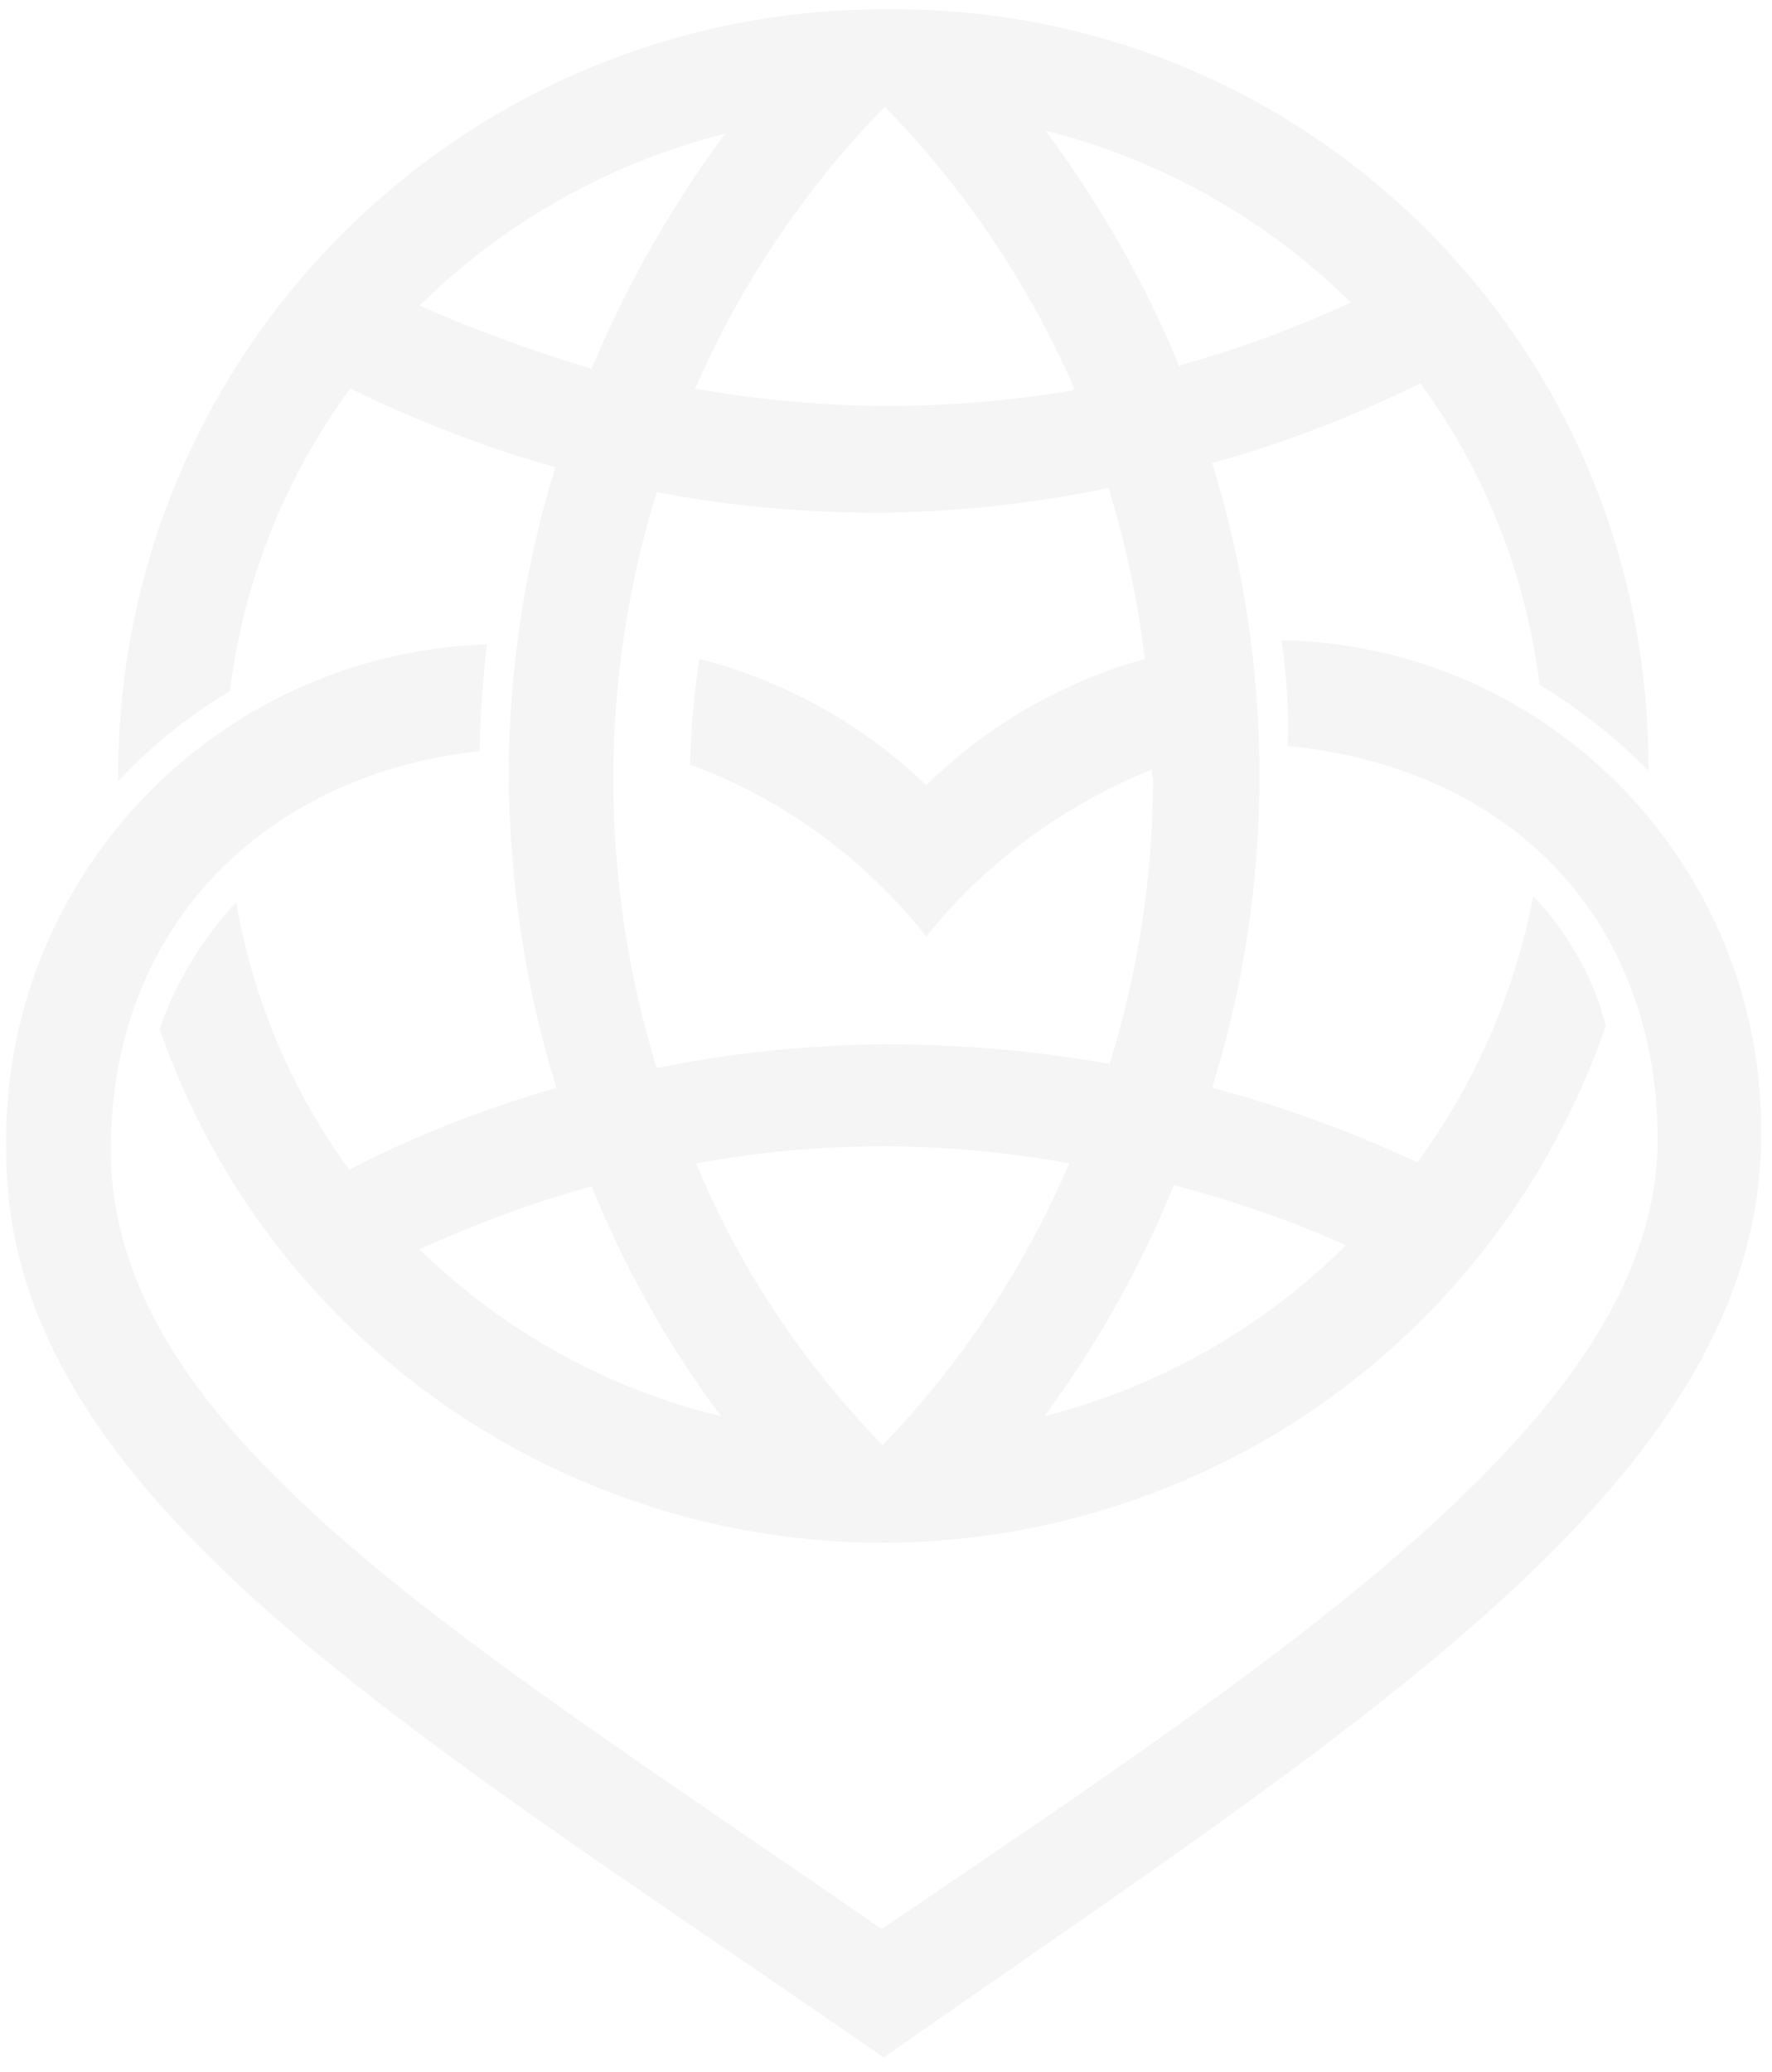
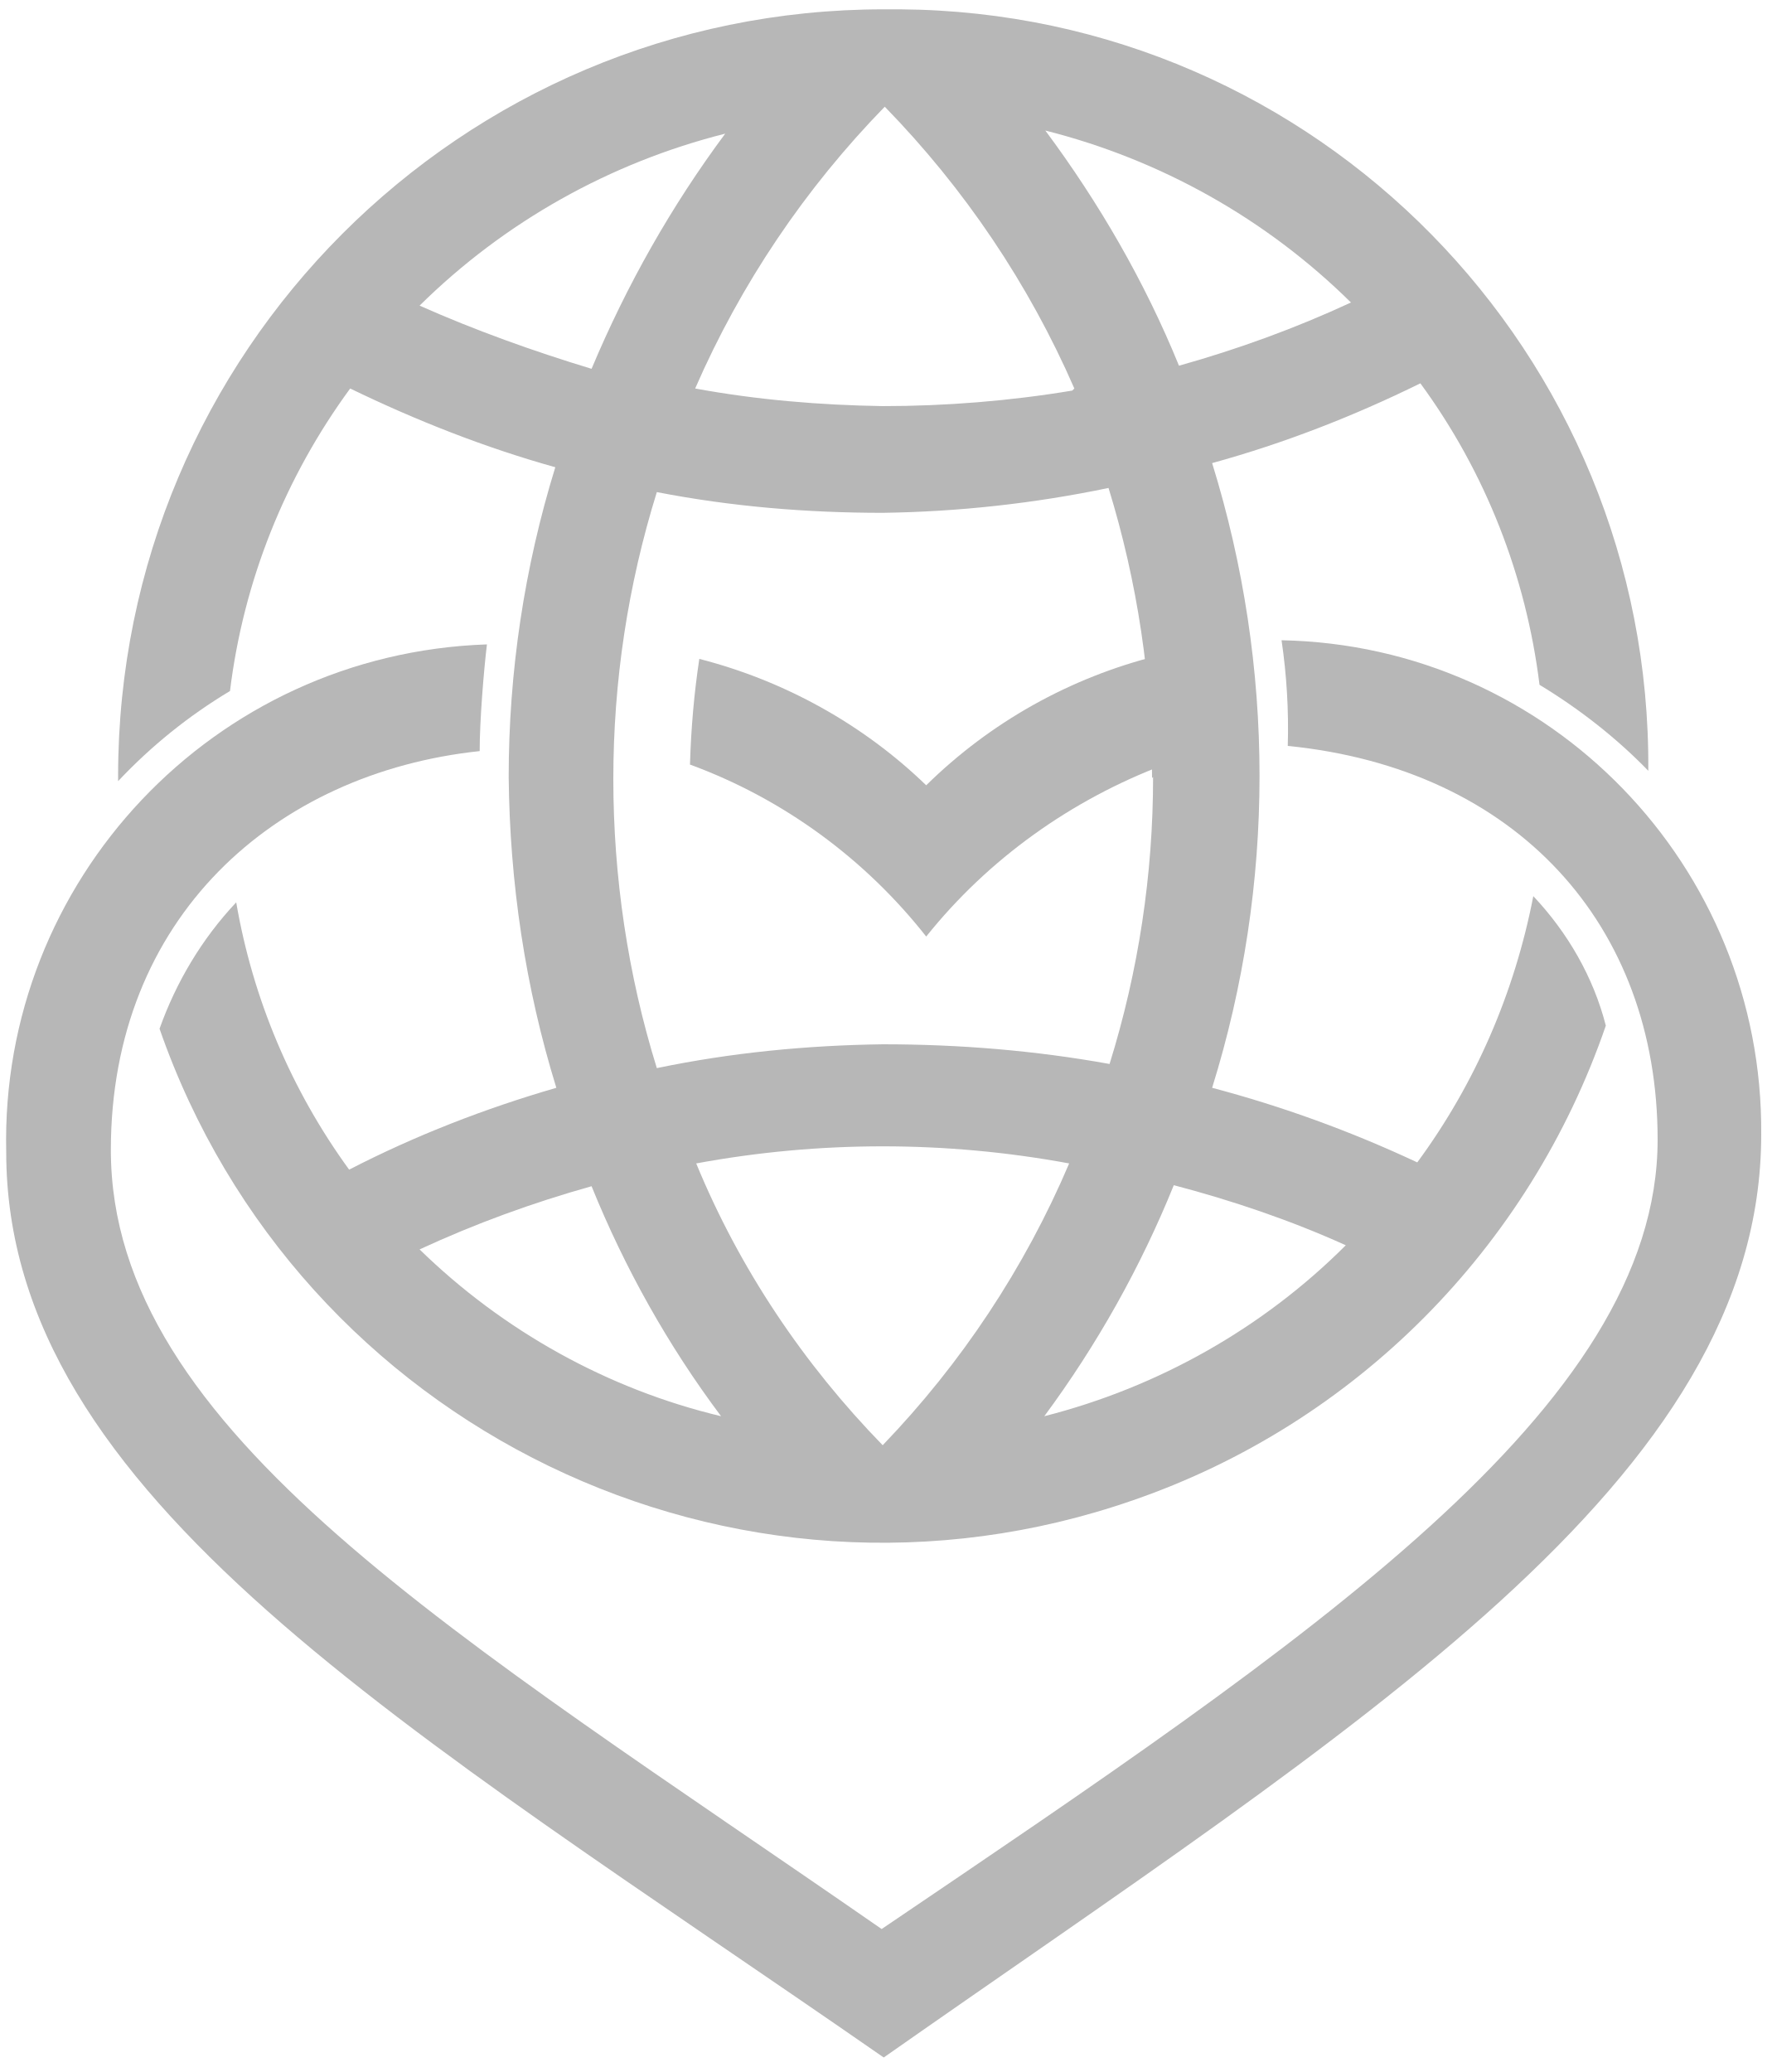
<svg xmlns="http://www.w3.org/2000/svg" version="1.1" id="Layer_1" x="0px" y="0px" viewBox="0 0 171 200" style="enable-background:new 0 0 171 200;" xml:space="preserve">
  <style type="text/css">
- 	.st0{fill:#F6F5F5;}
+ 	.st0{fill:#B7B7B7;}
</style>
-   <path class="st0" d="M148,86.5c-1.8,9.3-5.6,18.1-11.2,25.7c-6.4-3-13-5.4-19.8-7.2c6.1-19.6,6.1-40.6,0-60.3  c6.9-1.9,13.6-4.5,20.1-7.7c6.3,8.6,10.2,18.6,11.5,29.1c3.8,2.3,7.4,5.1,10.5,8.3c0.3-40.3-32-73.2-72.2-73.5c-0.5,0-1.1,0-1.6,0  c-40.8,0-73.9,33.1-73.9,74c0,0,0,0.3,0,0.5c3.2-3.4,6.8-6.3,10.8-8.7c1.3-10.6,5.3-20.6,11.6-29.2c6.4,3.1,13,5.7,19.8,7.6  c-3,9.7-4.5,19.8-4.5,29.9c0.1,10.2,1.6,20.3,4.6,30c-6.9,2-13.6,4.6-20,7.9c-5.6-7.7-9.3-16.5-10.9-25.8c-3.3,3.5-5.8,7.7-7.4,12.2  c13.4,38.5,55.5,58.9,94,45.5c21.4-7.4,38.2-24.3,45.6-45.8C153.8,94.3,151.3,90,148,86.5 M130.4,29.2c-5.4,2.5-10.9,4.5-16.6,6.1  c-3.3-8.1-7.7-15.7-12.9-22.7C112,15.4,122.2,21.1,130.4,29.2 M111.3,75c0,9.4-1.4,18.7-4.2,27.7c-7.2-1.3-14.5-1.9-21.9-1.9  c-7.3,0.1-14.6,0.8-21.8,2.3c-2.8-9-4.2-18.5-4.2-27.9c0-9.4,1.4-18.7,4.2-27.7c7.2,1.4,14.5,2,21.8,2c7.3-0.1,14.6-0.9,21.8-2.4  c2.8,9.1,4.2,18.5,4.2,28 M103.5,37.7c-6,1-12.2,1.5-18.3,1.5c-6.1-0.1-12.1-0.6-18.1-1.7c4.4-10.1,10.6-19.3,18.3-27.2  c7.7,7.9,13.9,17.1,18.3,27.2 M40.5,29.5c8.2-8.1,18.4-13.8,29.5-16.6c-5.2,7-9.5,14.6-12.9,22.7C51.5,33.9,45.9,31.9,40.5,29.5   M40.5,120.6c5.4-2.5,10.9-4.5,16.6-6.1c3.2,7.9,7.4,15.4,12.5,22.2C58.7,134.1,48.6,128.5,40.5,120.6 M67.2,112.3  c11.9-2.2,24.1-2.2,36,0c-4.3,10.1-10.4,19.3-18,27.2C77.6,131.7,71.4,122.5,67.2,112.3 M100.8,136.7c5.1-6.9,9.3-14.4,12.5-22.3  c5.7,1.5,11.3,3.4,16.6,5.8C121.9,128.2,111.8,133.9,100.8,136.7" />
+   <path class="st0" d="M148,86.5c-1.8,9.3-5.6,18.1-11.2,25.7c-6.4-3-13-5.4-19.8-7.2c6.1-19.6,6.1-40.6,0-60.3  c6.9-1.9,13.6-4.5,20.1-7.7c6.3,8.6,10.2,18.6,11.5,29.1c3.8,2.3,7.4,5.1,10.5,8.3c0.3-40.3-32-73.2-72.2-73.5c-0.5,0-1.1,0-1.6,0  c-40.8,0-73.9,33.1-73.9,74c0,0,0,0.3,0,0.5c3.2-3.4,6.8-6.3,10.8-8.7c1.3-10.6,5.3-20.6,11.6-29.2c6.4,3.1,13,5.7,19.8,7.6  c-3,9.7-4.5,19.8-4.5,29.9c0.1,10.2,1.6,20.3,4.6,30c-6.9,2-13.6,4.6-20,7.9c-5.6-7.7-9.3-16.5-10.9-25.8c-3.3,3.5-5.8,7.7-7.4,12.2  c13.4,38.5,55.5,58.9,94,45.5c21.4-7.4,38.2-24.3,45.6-45.8C153.8,94.3,151.3,90,148,86.5 M130.4,29.2c-5.4,2.5-10.9,4.5-16.6,6.1  c-3.3-8.1-7.7-15.7-12.9-22.7C112,15.4,122.2,21.1,130.4,29.2 M111.3,75c0,9.4-1.4,18.7-4.2,27.7c-7.2-1.3-14.5-1.9-21.9-1.9  c-7.3,0.1-14.6,0.8-21.8,2.3c-2.8-9-4.2-18.5-4.2-27.9s1.4-18.7,4.2-27.7c7.2,1.4,14.5,2,21.8,2c7.3-0.1,14.6-0.9,21.8-2.4  c2.8,9.1,4.2,18.5,4.2,28 M103.5,37.7c-6,1-12.2,1.5-18.3,1.5c-6.1-0.1-12.1-0.6-18.1-1.7c4.4-10.1,10.6-19.3,18.3-27.2  c7.7,7.9,13.9,17.1,18.3,27.2 M40.5,29.5c8.2-8.1,18.4-13.8,29.5-16.6c-5.2,7-9.5,14.6-12.9,22.7C51.5,33.9,45.9,31.9,40.5,29.5   M40.5,120.6c5.4-2.5,10.9-4.5,16.6-6.1c3.2,7.9,7.4,15.4,12.5,22.2C58.7,134.1,48.6,128.5,40.5,120.6 M67.2,112.3  c11.9-2.2,24.1-2.2,36,0c-4.3,10.1-10.4,19.3-18,27.2C77.6,131.7,71.4,122.5,67.2,112.3 M100.8,136.7c5.1-6.9,9.3-14.4,12.5-22.3  c5.7,1.5,11.3,3.4,16.6,5.8C121.9,128.2,111.8,133.9,100.8,136.7" />
  <path class="st0" d="M66.6,73.8c9,3.3,16.9,9.1,22.8,16.6c6-7.5,14-13.2,23-16.6c0.2-3.5-0.1-7.1-0.7-10.5  c-8.4,2.1-16.1,6.4-22.3,12.5c-6.1-5.9-13.7-10.1-21.9-12.2C67,66.9,66.7,70.3,66.6,73.8" />
  <path class="st0" d="M123.7,61.8c0.5,3.4,0.7,6.8,0.6,10.2c22.1,2.2,35.7,17.3,35.7,38c0,25.9-33.7,48.3-74.9,76.2  c-40.8-28.3-74.4-48-74.4-75.2c0-22.4,15.8-36.4,35.6-38.5c0-3,0.4-7.8,0.7-10.3C20.6,63.1,0,85,0.6,111.2  c0,33.3,38.9,55.6,84.7,87.4c45.8-32.1,84.7-55.7,84.7-89.1C170.2,83.6,149.6,62.3,123.7,61.8" />
</svg>
